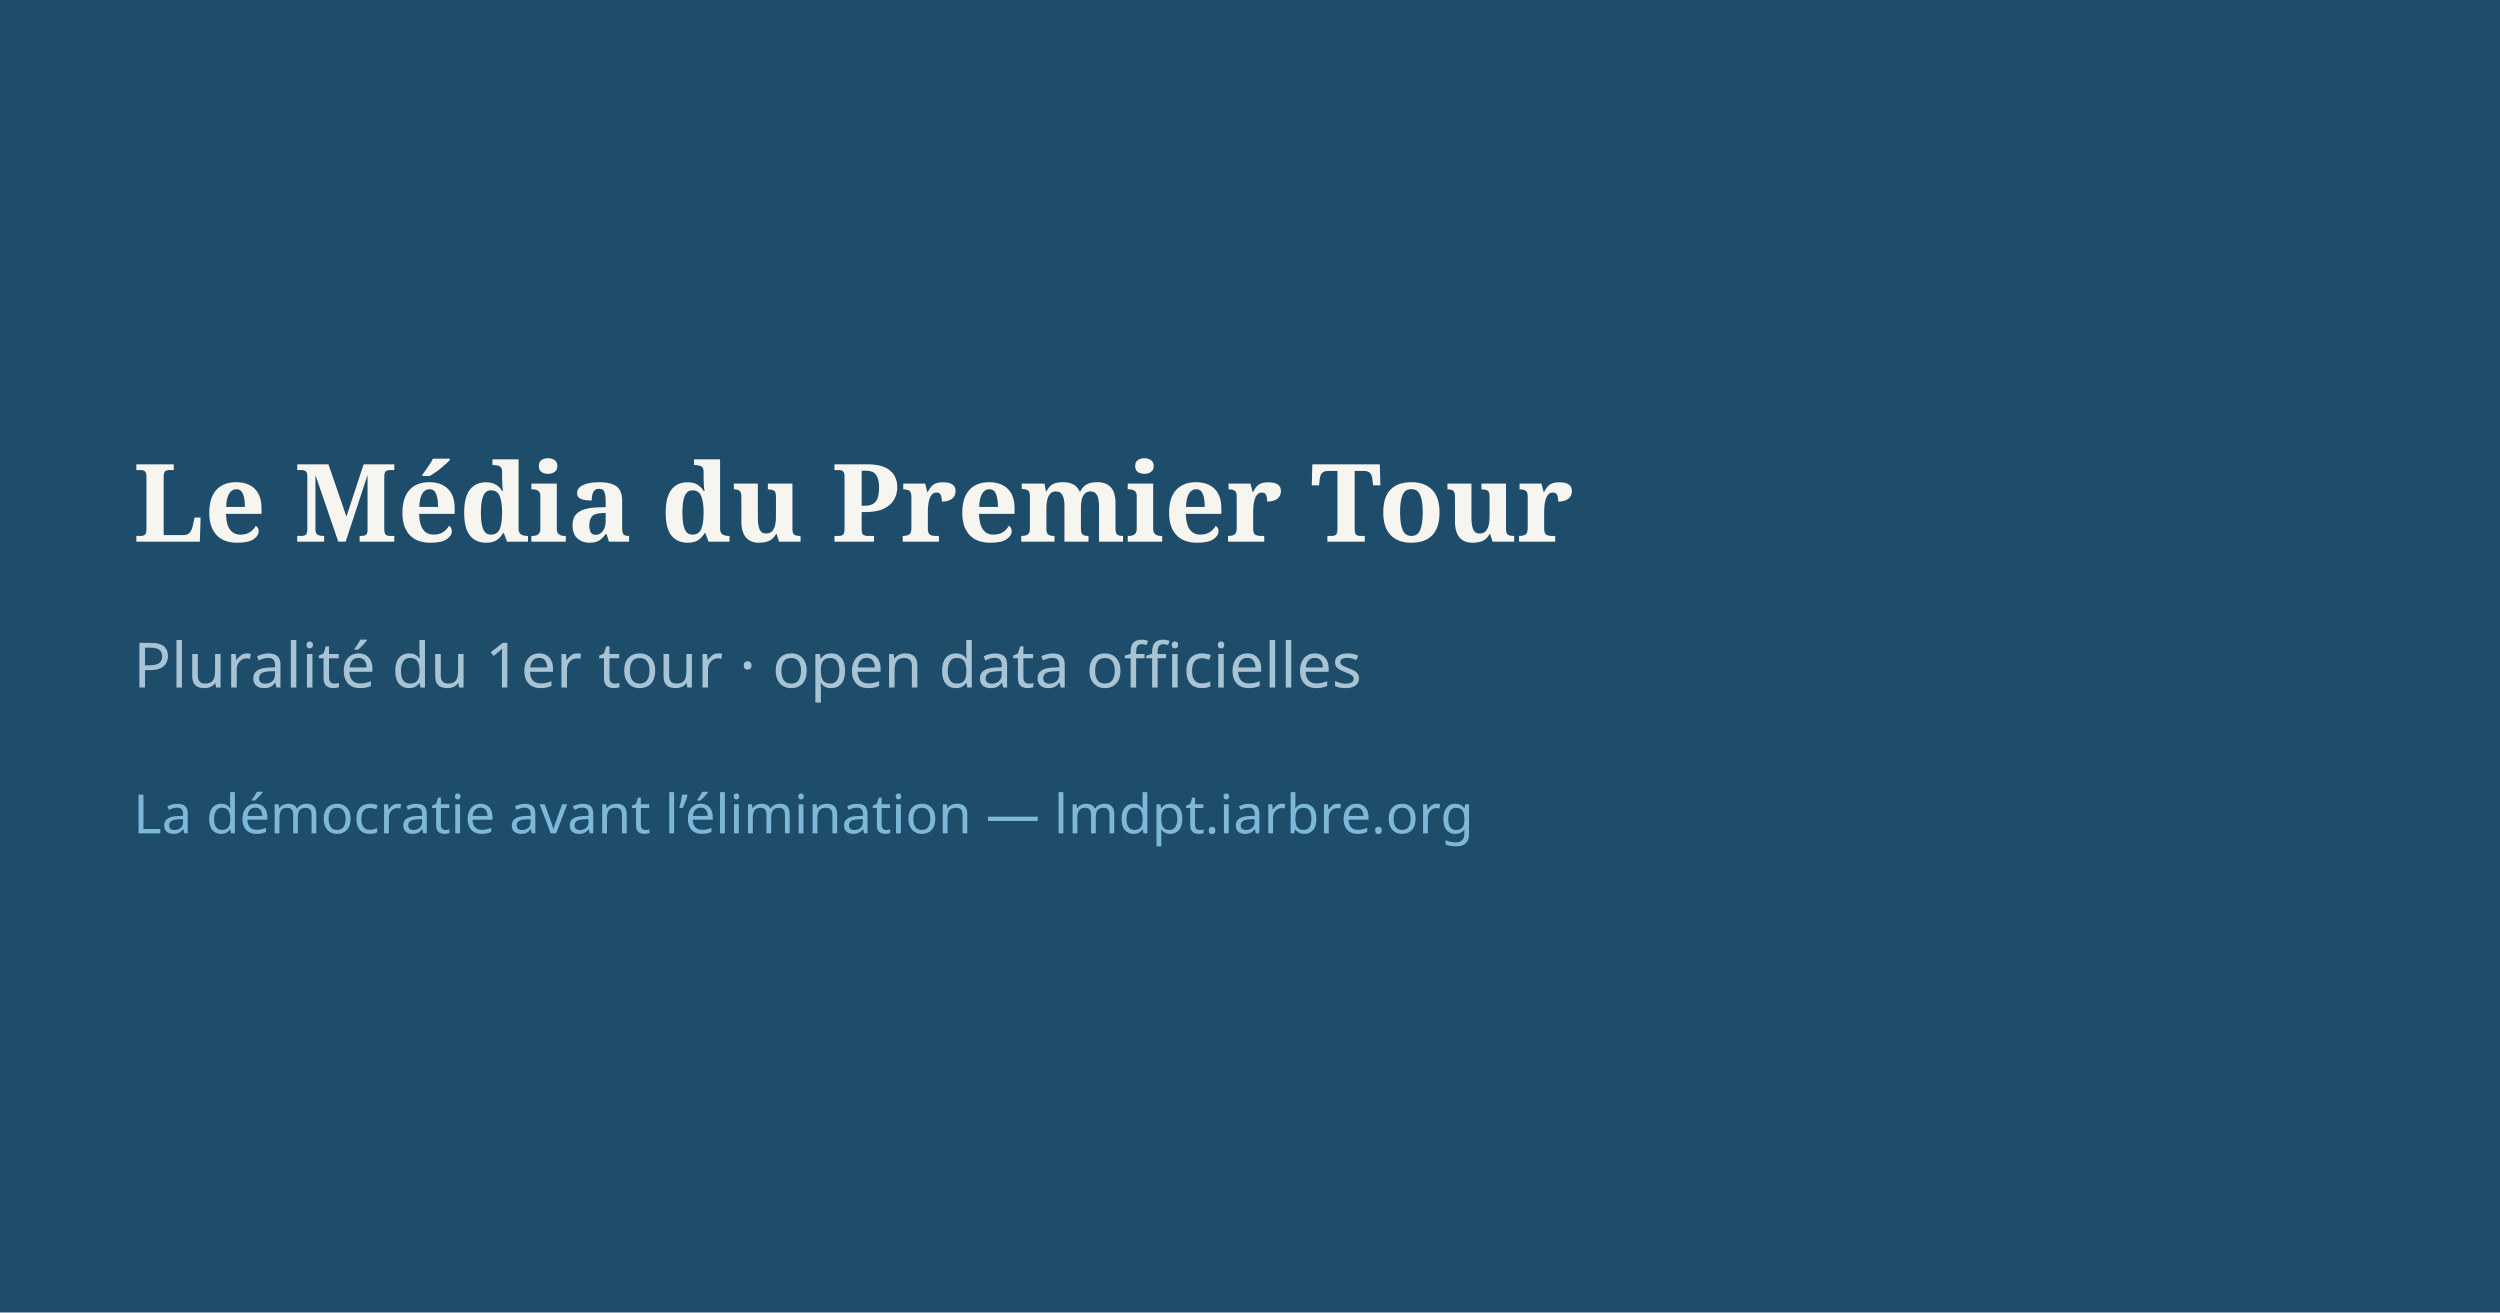
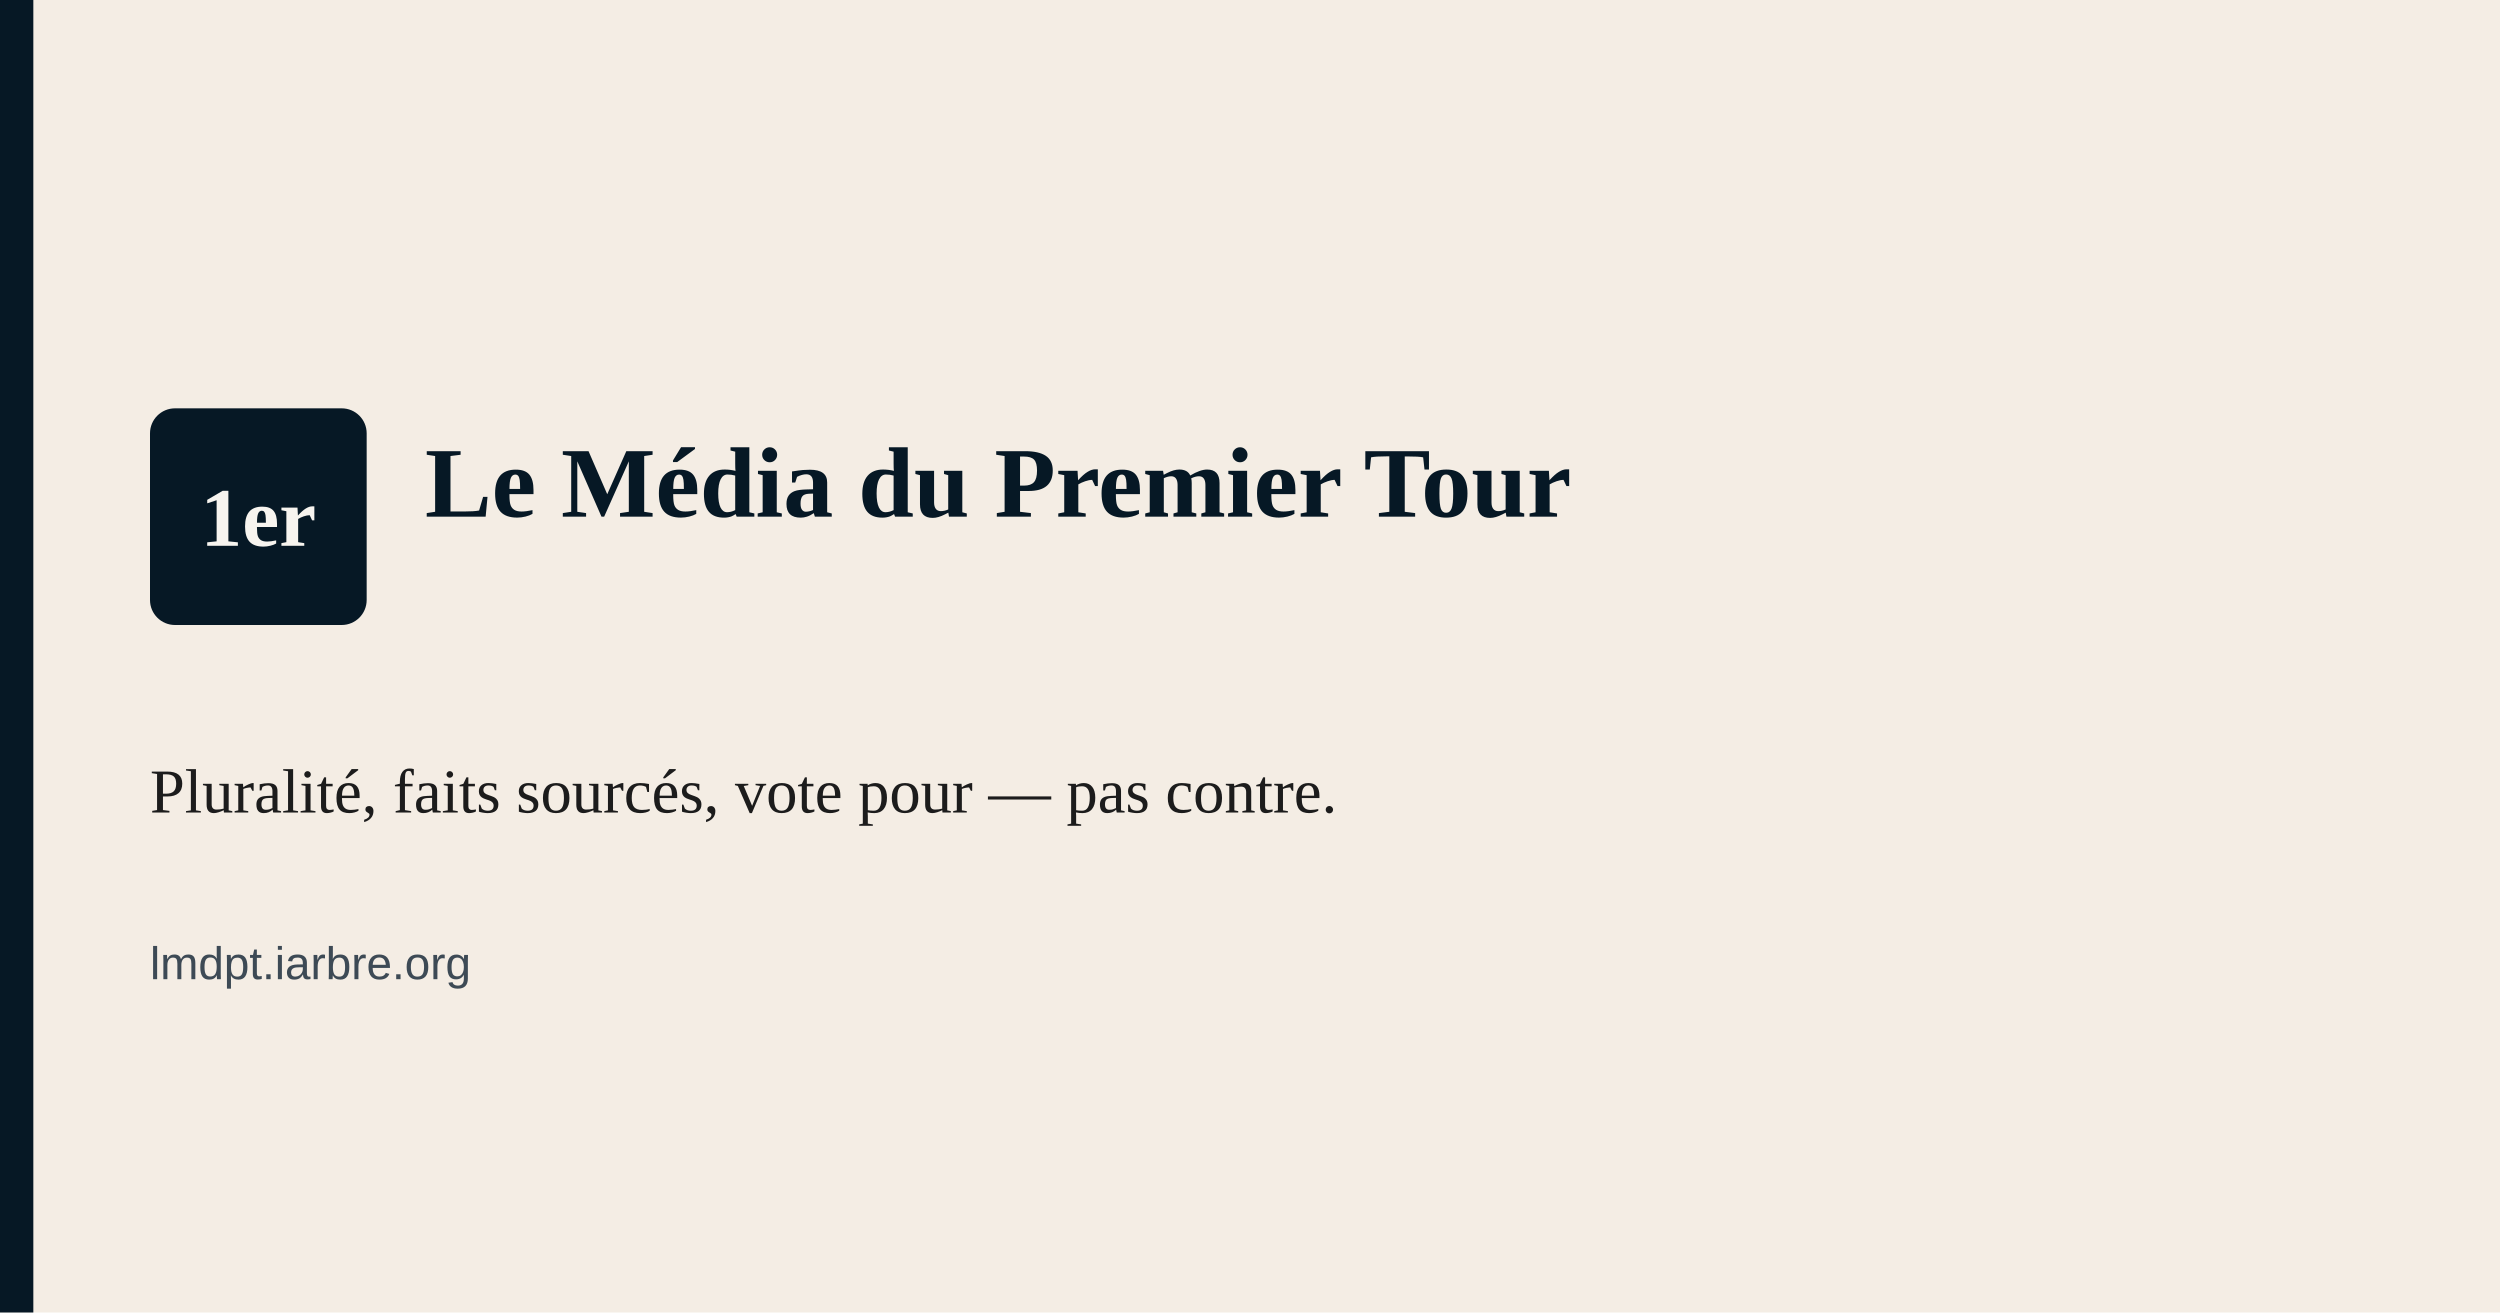
- <svg xmlns="http://www.w3.org/2000/svg" viewBox="0 0 1200 630" role="img" aria-label="Le Média du Premier Tour">
-   <rect width="1200" height="630" fill="#1e4d6b" />
-   <text x="64" y="260" fill="#f7f5f0" font-family="Georgia, serif" font-size="52" font-weight="600">Le Média du Premier Tour</text>
-   <text x="64" y="330" fill="#a8c4d4" font-family="system-ui, sans-serif" font-size="30">Pluralité du 1er tour · open data officielles</text>
-   <text x="64" y="400" fill="#7eb8d8" font-family="system-ui, sans-serif" font-size="26">La démocratie avant l’élimination — lmdpt.iarbre.org</text>
+ <svg xmlns="http://www.w3.org/2000/svg" width="1200" height="630" viewBox="0 0 1200 630" role="img" aria-label="Le Média du Premier Tour">
+   <rect width="1200" height="630" fill="#f4ede4" />
+   <rect width="16" height="630" fill="#061825" />
+   <rect x="72" y="196" width="104" height="104" rx="12" fill="#061825" />
+   <text x="124" y="262" text-anchor="middle" fill="#f7f4ef" font-family="Tinos, Liberation Serif, Georgia, serif" font-size="40" font-weight="700">1er</text>
+   <text x="204" y="248" fill="#061825" font-family="Tinos, Liberation Serif, Georgia, serif" font-size="48" font-weight="700">Le Média du Premier Tour</text>
+   <text x="72" y="390" fill="#1c1c1c" font-family="Tinos, Liberation Serif, Georgia, serif" font-size="30">Pluralité, faits sourcés, vote pour — pas contre.</text>
+   <text x="72" y="470" fill="#3d4a55" font-family="Liberation Sans, DejaVu Sans, sans-serif" font-size="22">lmdpt.iarbre.org</text>
</svg>
